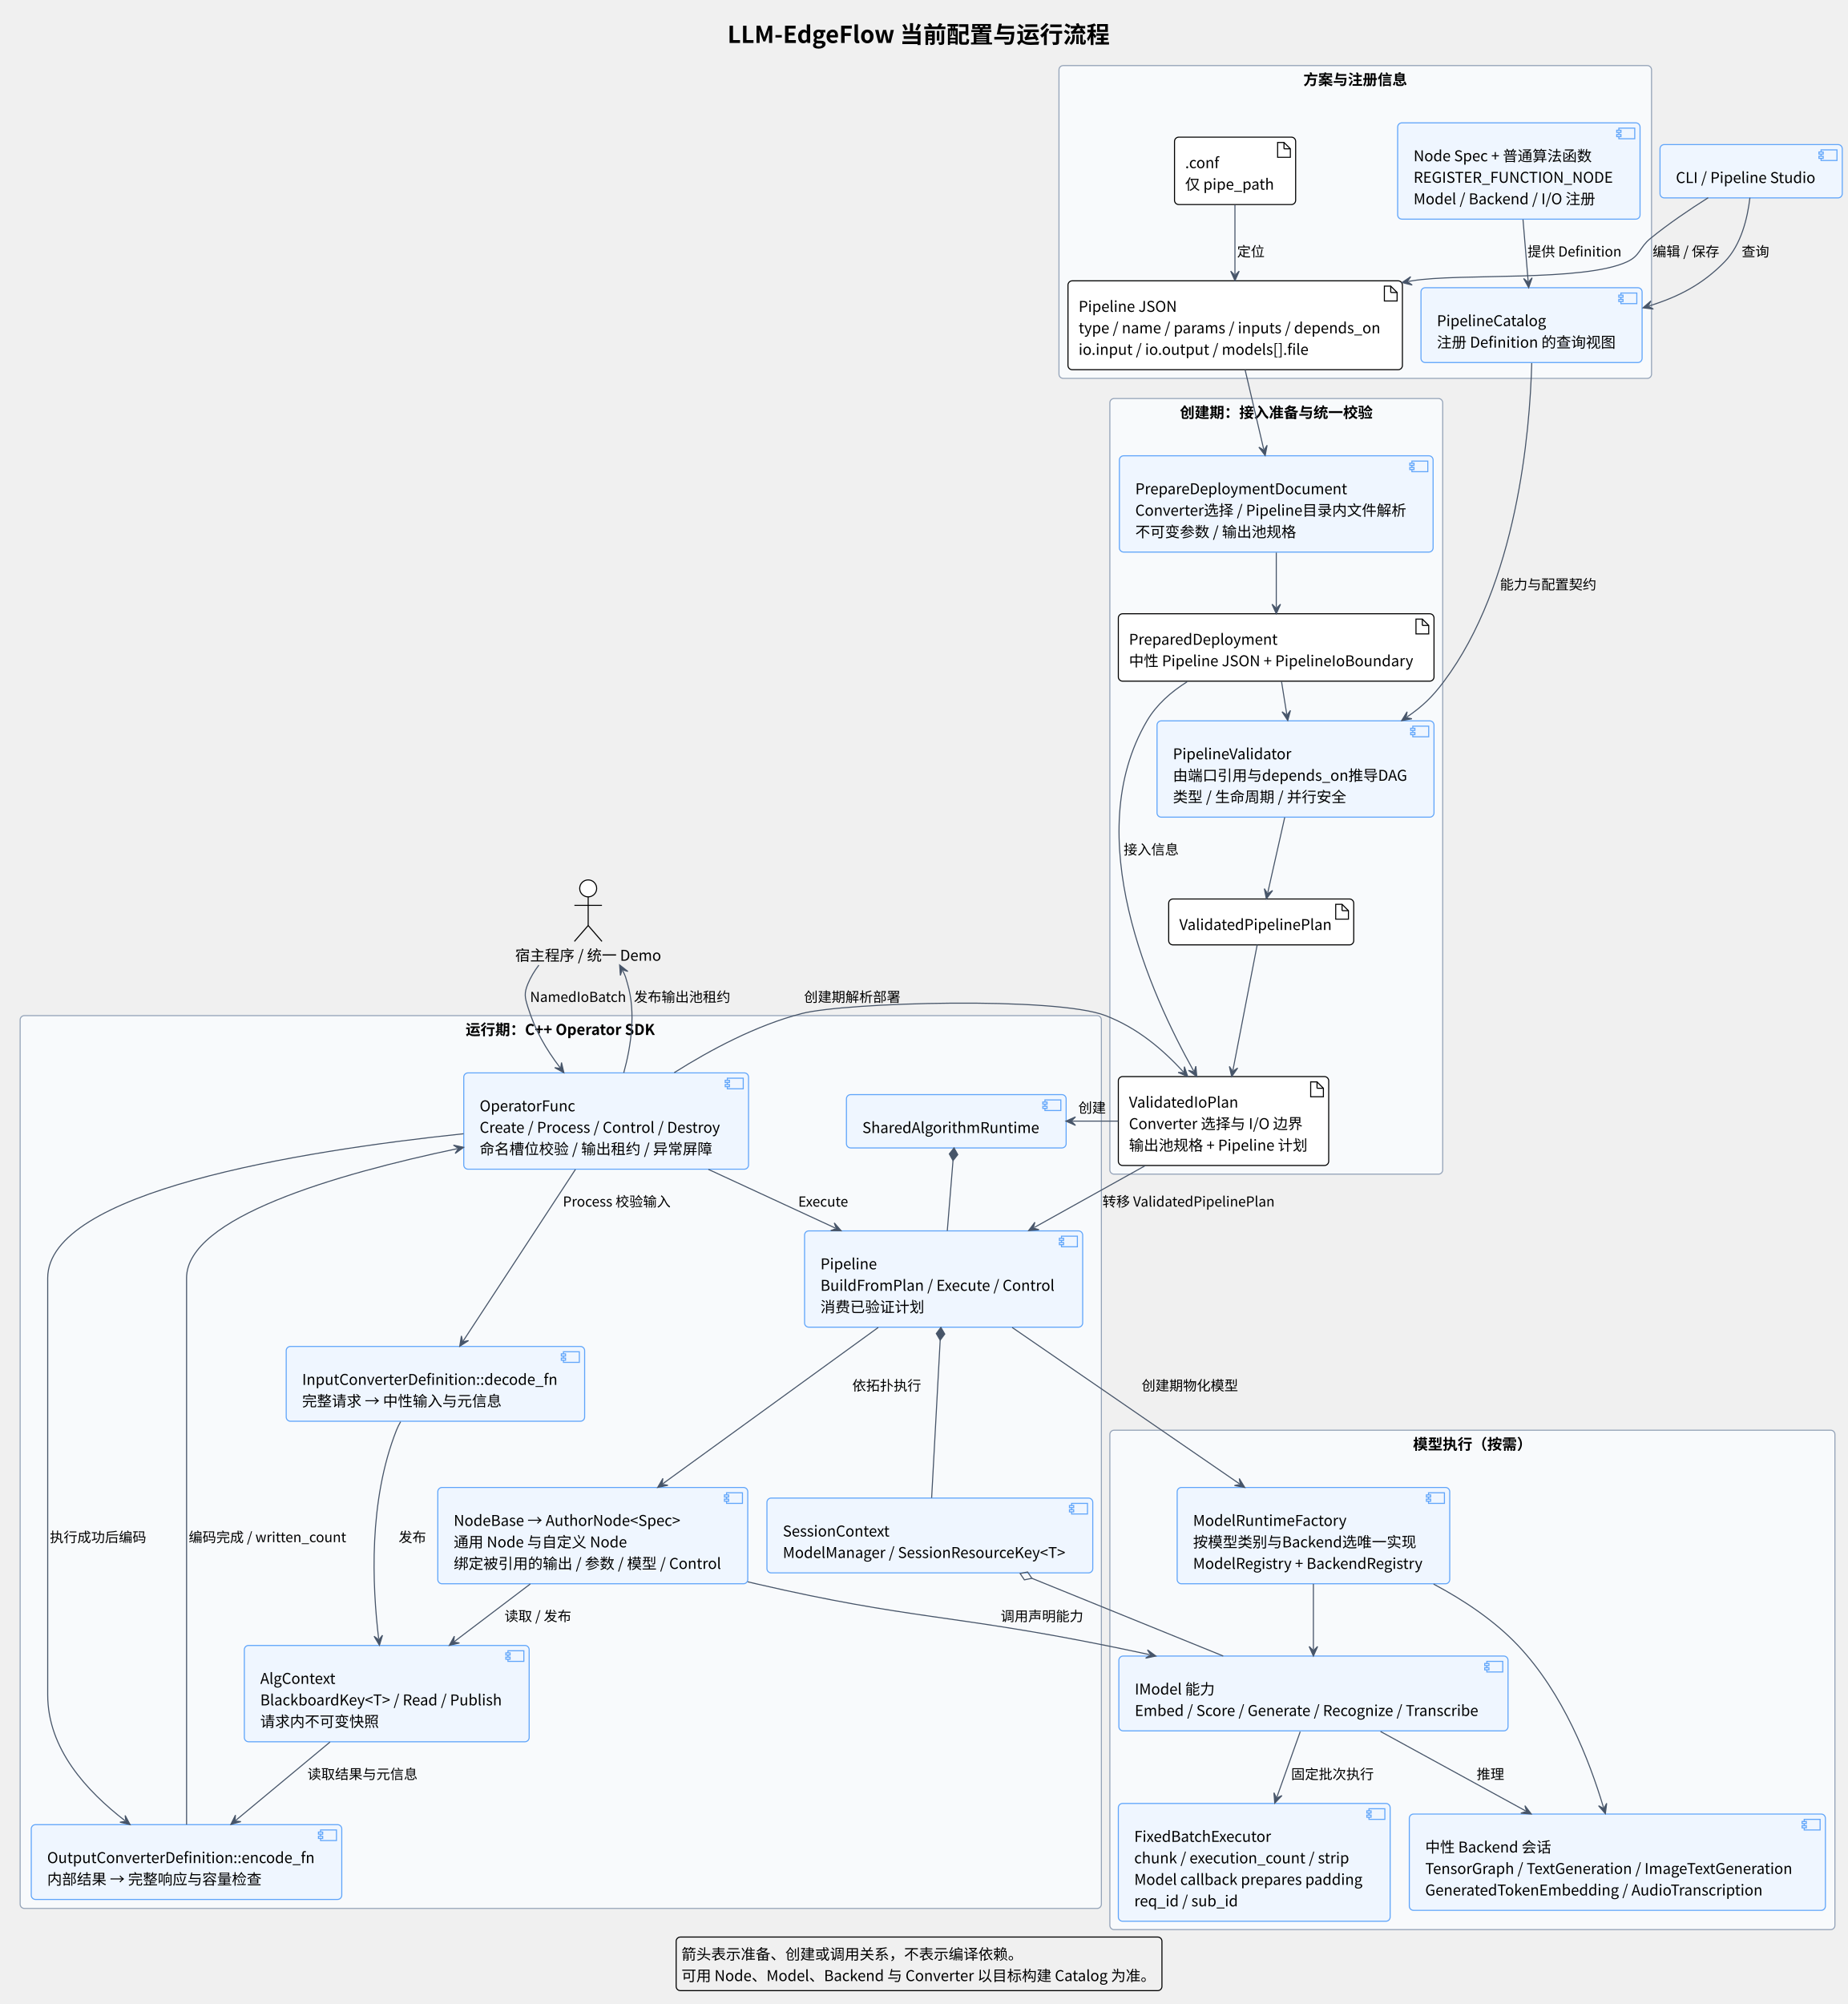
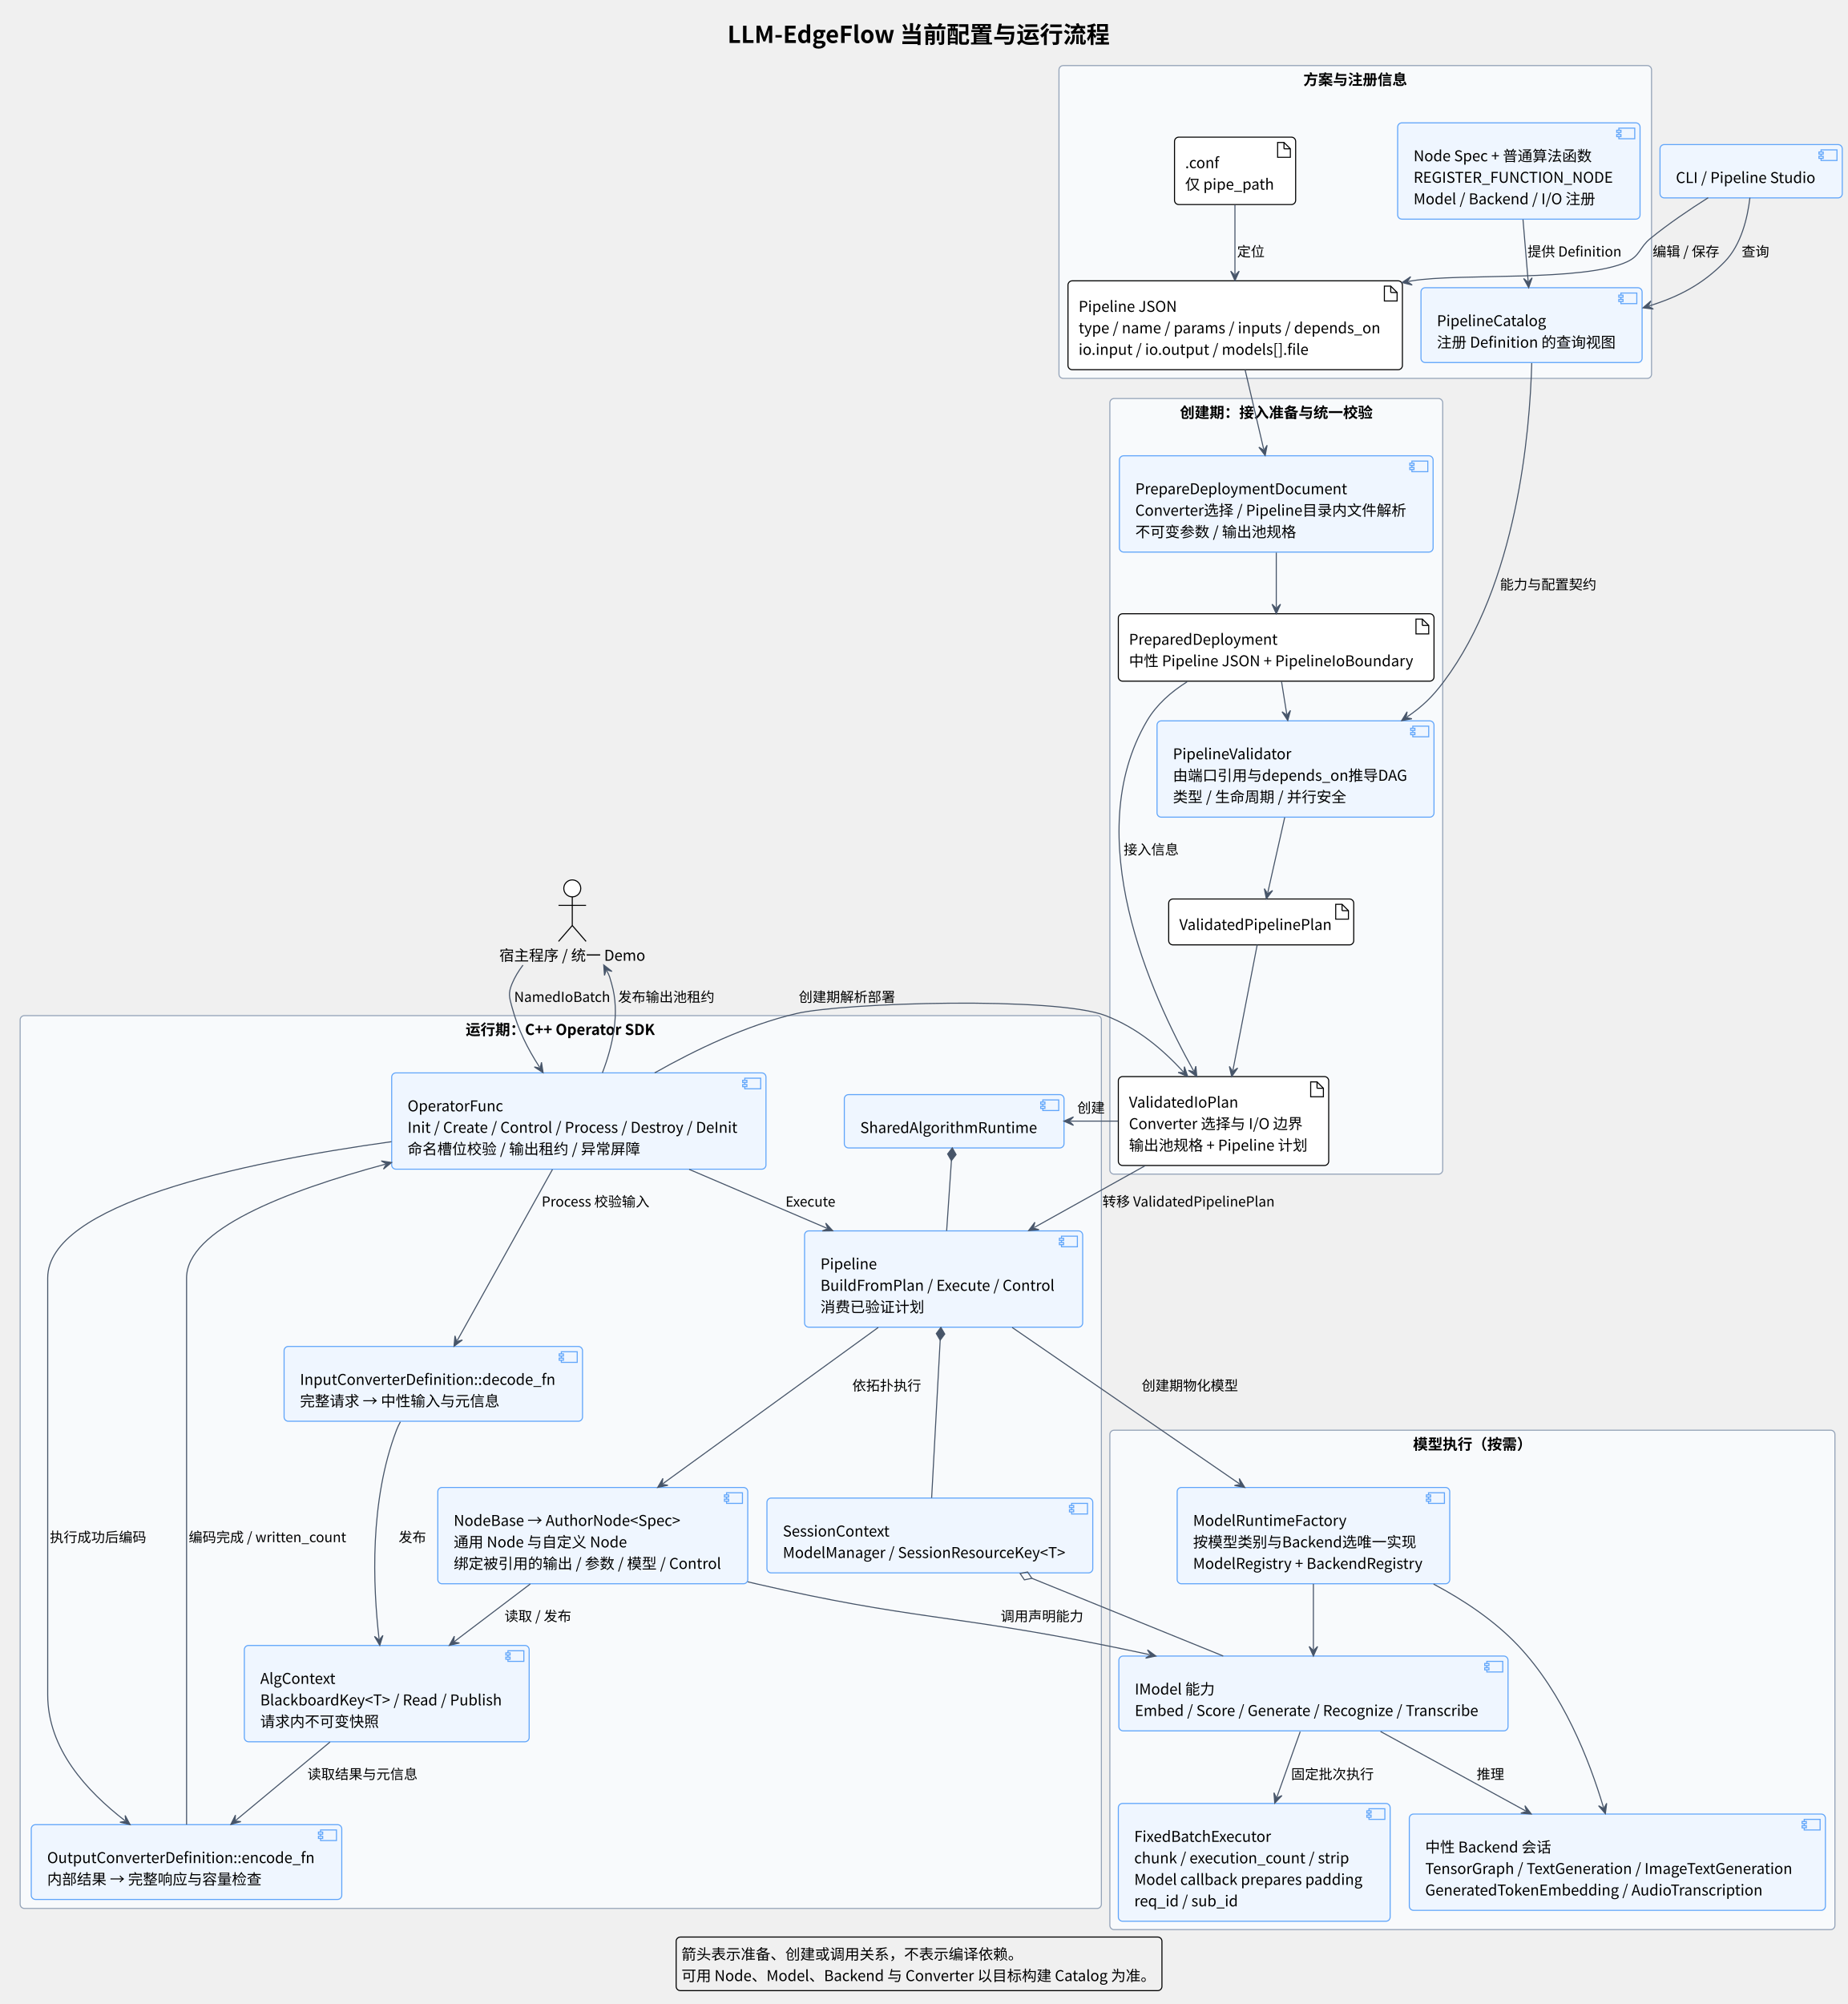
<svg xmlns="http://www.w3.org/2000/svg" contentStyleType="text/css" height="1890px" preserveAspectRatio="none" style="width:1743px;height:1890px;background:#FFFFFF;" version="1.1" viewBox="0 0 1743 1890" width="1743px" zoomAndPan="magnify">
  <defs />
  <g>
    <text fill="#000000" font-family="Noto Sans CJK SC" font-size="22" font-weight="bold" lengthAdjust="spacing" textLength="361.505" x="686.247" y="40.52">LLM-EdgeFlow 当前配置与运行流程</text>
    <g id="cluster_方案与注册信息">
      <rect fill="#F8FAFC" height="295" rx="4" ry="4" style="stroke:#94A3B8;stroke-width:1.0;" width="559" x="999" y="61.856" />
      <text fill="#000000" font-family="Noto Sans CJK SC" font-size="14" font-weight="bold" lengthAdjust="spacing" textLength="98" x="1229.5" y="80.096">方案与注册信息</text>
    </g>
    <g id="cluster_创建期：接入准备与统一校验">
      <rect fill="#F8FAFC" height="731.5" rx="4" ry="4" style="stroke:#94A3B8;stroke-width:1.0;" width="314" x="1047" y="375.856" />
      <text fill="#000000" font-family="Noto Sans CJK SC" font-size="14" font-weight="bold" lengthAdjust="spacing" textLength="181.999" x="1113" y="394.096">创建期：接入准备与统一校验</text>
    </g>
    <g id="cluster_运行期：C++ Operator SDK">
      <rect fill="#F8FAFC" height="842" rx="4" ry="4" style="stroke:#94A3B8;stroke-width:1.0;" width="1020" x="19" y="957.856" />
      <text fill="#000000" font-family="Noto Sans CJK SC" font-size="14" font-weight="bold" lengthAdjust="spacing" textLength="179.465" x="439.267" y="976.096">运行期：C++ Operator SDK</text>
    </g>
    <g id="cluster_模型执行（按需）">
      <rect fill="#F8FAFC" height="471" rx="4" ry="4" style="stroke:#94A3B8;stroke-width:1.0;" width="684" x="1047" y="1348.856" />
      <text fill="#000000" font-family="Noto Sans CJK SC" font-size="14" font-weight="bold" lengthAdjust="spacing" textLength="111.999" x="1333" y="1367.096">模型执行（按需）</text>
    </g>
    <g id="elem_Caller">
-       <ellipse cx="554.866" cy="837.856" fill="#FFFFFF" rx="8" ry="8" style="stroke:#000000;stroke-width:1.0;" />
-       <path d="M554.866,845.856 L554.866,872.856 M541.866,853.856 L567.866,853.856 M554.866,872.856 L541.866,887.856 M554.866,872.856 L567.866,887.856 " fill="none" style="stroke:#000000;stroke-width:1.0;" />
-       <text fill="#000000" font-family="Noto Sans CJK SC" font-size="14" lengthAdjust="spacing" textLength="137.731" x="486" y="906.096">宿主程序 / 统一 Demo</text>
+       <ellipse cx="539.866" cy="837.856" fill="#FFFFFF" rx="8" ry="8" style="stroke:#000000;stroke-width:1.0;" />
+       <path d="M539.866,845.856 L539.866,872.856 M526.866,853.856 L552.866,853.856 M539.866,872.856 L526.866,887.856 M539.866,872.856 L552.866,887.856 " fill="none" style="stroke:#000000;stroke-width:1.0;" />
+       <text fill="#000000" font-family="Noto Sans CJK SC" font-size="14" lengthAdjust="spacing" textLength="137.731" x="471" y="906.096">宿主程序 / 统一 Demo</text>
    </g>
    <g id="elem_Tools">
      <rect fill="#EFF6FF" height="50.272" rx="4" ry="4" style="stroke:#60A5FA;stroke-width:1.0;" width="171.935" x="1566" y="136.356" />
      <rect fill="#EFF6FF" height="10" style="stroke:#60A5FA;stroke-width:1.0;" width="15" x="1717.936" y="141.356" />
      <rect fill="#EFF6FF" height="2" style="stroke:#60A5FA;stroke-width:1.0;" width="4" x="1715.936" y="143.356" />
      <rect fill="#EFF6FF" height="2" style="stroke:#60A5FA;stroke-width:1.0;" width="4" x="1715.936" y="147.356" />
      <text fill="#000000" font-family="Noto Sans CJK SC" font-size="14" lengthAdjust="spacing" textLength="131.935" x="1581" y="172.596">CLI / Pipeline Studio</text>
    </g>
    <g id="elem_Conf">
      <rect fill="#FFFFFF" height="63.544" rx="4" ry="4" style="stroke:#000000;stroke-width:1.0;" width="114.266" x="1108" y="129.356" />
      <polygon fill="#FFFFFF" points="1205.266,134.356,1205.266,148.356,1217.266,148.356,1217.266,140.356,1211.266,134.356,1205.266,134.356" style="stroke:#000000;stroke-width:1.0;" />
      <line style="stroke:#000000;stroke-width:1.0;" x1="1211.266" x2="1211.266" y1="134.356" y2="140.356" />
      <line style="stroke:#000000;stroke-width:1.0;" x1="1217.266" x2="1211.266" y1="140.356" y2="140.356" />
      <text fill="#000000" font-family="Noto Sans CJK SC" font-size="14" lengthAdjust="spacing" textLength="32.606" x="1118" y="158.596">.conf</text>
      <text fill="#000000" font-family="Noto Sans CJK SC" font-size="14" lengthAdjust="spacing" textLength="84.266" x="1118" y="178.868">仅 pipe_path</text>
    </g>
    <g id="elem_Document">
      <rect fill="#FFFFFF" height="83.816" rx="4" ry="4" style="stroke:#000000;stroke-width:1.0;" width="315.473" x="1007.5" y="264.856" />
      <polygon fill="#FFFFFF" points="1305.973,269.856,1305.973,283.856,1317.973,283.856,1317.973,275.856,1311.973,269.856,1305.973,269.856" style="stroke:#000000;stroke-width:1.0;" />
      <line style="stroke:#000000;stroke-width:1.0;" x1="1311.973" x2="1311.973" y1="269.856" y2="275.856" />
      <line style="stroke:#000000;stroke-width:1.0;" x1="1317.973" x2="1311.973" y1="275.856" y2="275.856" />
      <text fill="#000000" font-family="Noto Sans CJK SC" font-size="14" lengthAdjust="spacing" textLength="92.75" x="1017.5" y="294.096">Pipeline JSON</text>
      <text fill="#000000" font-family="Noto Sans CJK SC" font-size="14" lengthAdjust="spacing" textLength="285.473" x="1017.5" y="314.368">type / name / params / inputs / depends_on</text>
      <text fill="#000000" font-family="Noto Sans CJK SC" font-size="14" lengthAdjust="spacing" textLength="217.433" x="1017.5" y="334.64">io.input / io.output / models[].file</text>
    </g>
    <g id="elem_Catalog">
      <rect fill="#EFF6FF" height="70.544" rx="4" ry="4" style="stroke:#60A5FA;stroke-width:1.0;" width="208.601" x="1340.5" y="271.356" />
      <rect fill="#EFF6FF" height="10" style="stroke:#60A5FA;stroke-width:1.0;" width="15" x="1529.101" y="276.356" />
      <rect fill="#EFF6FF" height="2" style="stroke:#60A5FA;stroke-width:1.0;" width="4" x="1527.101" y="278.356" />
      <rect fill="#EFF6FF" height="2" style="stroke:#60A5FA;stroke-width:1.0;" width="4" x="1527.101" y="282.356" />
      <text fill="#000000" font-family="Noto Sans CJK SC" font-size="14" lengthAdjust="spacing" textLength="103.6" x="1355.5" y="307.596">PipelineCatalog</text>
      <text fill="#000000" font-family="Noto Sans CJK SC" font-size="14" lengthAdjust="spacing" textLength="168.601" x="1355.5" y="327.868">注册 Definition 的查询视图</text>
    </g>
    <g id="elem_Definitions">
      <rect fill="#EFF6FF" height="90.816" rx="4" ry="4" style="stroke:#60A5FA;stroke-width:1.0;" width="228.663" x="1318.5" y="115.856" />
      <rect fill="#EFF6FF" height="10" style="stroke:#60A5FA;stroke-width:1.0;" width="15" x="1527.163" y="120.856" />
      <rect fill="#EFF6FF" height="2" style="stroke:#60A5FA;stroke-width:1.0;" width="4" x="1525.163" y="122.856" />
      <rect fill="#EFF6FF" height="2" style="stroke:#60A5FA;stroke-width:1.0;" width="4" x="1525.163" y="126.856" />
      <text fill="#000000" font-family="Noto Sans CJK SC" font-size="14" lengthAdjust="spacing" textLength="168.139" x="1333.5" y="152.096">Node Spec + 普通算法函数</text>
      <text fill="#000000" font-family="Noto Sans CJK SC" font-size="14" lengthAdjust="spacing" textLength="188.663" x="1333.5" y="172.368">REGISTER_FUNCTION_NODE</text>
      <text fill="#000000" font-family="Noto Sans CJK SC" font-size="14" lengthAdjust="spacing" textLength="171.821" x="1333.5" y="192.64">Model / Backend / I/O 注册</text>
    </g>
    <g id="elem_Prepare">
      <rect fill="#EFF6FF" height="90.816" rx="4" ry="4" style="stroke:#60A5FA;stroke-width:1.0;" width="295.933" x="1056" y="429.856" />
      <rect fill="#EFF6FF" height="10" style="stroke:#60A5FA;stroke-width:1.0;" width="15" x="1331.933" y="434.856" />
      <rect fill="#EFF6FF" height="2" style="stroke:#60A5FA;stroke-width:1.0;" width="4" x="1329.933" y="436.856" />
      <rect fill="#EFF6FF" height="2" style="stroke:#60A5FA;stroke-width:1.0;" width="4" x="1329.933" y="440.856" />
      <text fill="#000000" font-family="Noto Sans CJK SC" font-size="14" lengthAdjust="spacing" textLength="200.451" x="1071" y="466.096">PrepareDeploymentDocument</text>
      <text fill="#000000" font-family="Noto Sans CJK SC" font-size="14" lengthAdjust="spacing" textLength="255.933" x="1071" y="486.368">Converter选择 / Pipeline目录内文件解析</text>
      <text fill="#000000" font-family="Noto Sans CJK SC" font-size="14" lengthAdjust="spacing" textLength="151.759" x="1071" y="506.64">不可变参数 / 输出池规格</text>
    </g>
    <g id="elem_Prepared">
      <rect fill="#FFFFFF" height="63.544" rx="4" ry="4" style="stroke:#000000;stroke-width:1.0;" width="297.791" x="1055" y="578.856" />
      <polygon fill="#FFFFFF" points="1335.791,583.856,1335.791,597.856,1347.791,597.856,1347.791,589.856,1341.791,583.856,1335.791,583.856" style="stroke:#000000;stroke-width:1.0;" />
      <line style="stroke:#000000;stroke-width:1.0;" x1="1341.791" x2="1341.791" y1="583.856" y2="589.856" />
      <line style="stroke:#000000;stroke-width:1.0;" x1="1347.791" x2="1341.791" y1="589.856" y2="589.856" />
      <text fill="#000000" font-family="Noto Sans CJK SC" font-size="14" lengthAdjust="spacing" textLength="140.839" x="1065" y="608.096">PreparedDeployment</text>
      <text fill="#000000" font-family="Noto Sans CJK SC" font-size="14" lengthAdjust="spacing" textLength="267.791" x="1065" y="628.368">中性 Pipeline JSON + PipelineIoBoundary</text>
    </g>
    <g id="elem_Validator">
      <rect fill="#EFF6FF" height="90.816" rx="4" ry="4" style="stroke:#60A5FA;stroke-width:1.0;" width="261.283" x="1091.5" y="679.856" />
      <rect fill="#EFF6FF" height="10" style="stroke:#60A5FA;stroke-width:1.0;" width="15" x="1332.783" y="684.856" />
      <rect fill="#EFF6FF" height="2" style="stroke:#60A5FA;stroke-width:1.0;" width="4" x="1330.783" y="686.856" />
      <rect fill="#EFF6FF" height="2" style="stroke:#60A5FA;stroke-width:1.0;" width="4" x="1330.783" y="690.856" />
      <text fill="#000000" font-family="Noto Sans CJK SC" font-size="14" lengthAdjust="spacing" textLength="112.784" x="1106.5" y="716.096">PipelineValidator</text>
      <text fill="#000000" font-family="Noto Sans CJK SC" font-size="14" lengthAdjust="spacing" textLength="221.283" x="1106.5" y="736.368">由端口引用与depends_on推导DAG</text>
      <text fill="#000000" font-family="Noto Sans CJK SC" font-size="14" lengthAdjust="spacing" textLength="163.519" x="1106.5" y="756.64">类型 / 生命周期 / 并行安全</text>
    </g>
    <g id="elem_PipelinePlan">
      <rect fill="#FFFFFF" height="43.272" rx="4" ry="4" style="stroke:#000000;stroke-width:1.0;" width="174.563" x="1102.5" y="847.856" />
      <polygon fill="#FFFFFF" points="1260.063,852.856,1260.063,866.856,1272.063,866.856,1272.063,858.856,1266.063,852.856,1260.063,852.856" style="stroke:#000000;stroke-width:1.0;" />
      <line style="stroke:#000000;stroke-width:1.0;" x1="1266.063" x2="1266.063" y1="852.856" y2="858.856" />
      <line style="stroke:#000000;stroke-width:1.0;" x1="1272.063" x2="1266.063" y1="858.856" y2="858.856" />
      <text fill="#000000" font-family="Noto Sans CJK SC" font-size="14" lengthAdjust="spacing" textLength="144.563" x="1112.5" y="877.096">ValidatedPipelinePlan</text>
    </g>
    <g id="elem_IoPlan">
      <rect fill="#FFFFFF" height="83.816" rx="4" ry="4" style="stroke:#000000;stroke-width:1.0;" width="198.447" x="1055" y="1015.356" />
      <polygon fill="#FFFFFF" points="1236.447,1020.356,1236.447,1034.356,1248.447,1034.356,1248.447,1026.356,1242.447,1020.356,1236.447,1020.356" style="stroke:#000000;stroke-width:1.0;" />
      <line style="stroke:#000000;stroke-width:1.0;" x1="1242.447" x2="1242.447" y1="1020.356" y2="1026.356" />
      <line style="stroke:#000000;stroke-width:1.0;" x1="1248.447" x2="1242.447" y1="1026.356" y2="1026.356" />
      <text fill="#000000" font-family="Noto Sans CJK SC" font-size="14" lengthAdjust="spacing" textLength="103.88" x="1065" y="1044.596">ValidatedIoPlan</text>
      <text fill="#000000" font-family="Noto Sans CJK SC" font-size="14" lengthAdjust="spacing" textLength="164.289" x="1065" y="1064.868">Converter 选择与 I/O 边界</text>
      <text fill="#000000" font-family="Noto Sans CJK SC" font-size="14" lengthAdjust="spacing" textLength="168.447" x="1065" y="1085.14">输出池规格 + Pipeline 计划</text>
    </g>
    <g id="elem_Operator">
-       <rect fill="#EFF6FF" height="90.816" rx="4" ry="4" style="stroke:#60A5FA;stroke-width:1.0;" width="268.647" x="437.5" y="1011.856" />
-       <rect fill="#EFF6FF" height="10" style="stroke:#60A5FA;stroke-width:1.0;" width="15" x="686.147" y="1016.856" />
-       <rect fill="#EFF6FF" height="2" style="stroke:#60A5FA;stroke-width:1.0;" width="4" x="684.147" y="1018.856" />
-       <rect fill="#EFF6FF" height="2" style="stroke:#60A5FA;stroke-width:1.0;" width="4" x="684.147" y="1022.856" />
-       <text fill="#000000" font-family="Noto Sans CJK SC" font-size="14" lengthAdjust="spacing" textLength="91.238" x="452.5" y="1048.096">OperatorFunc</text>
-       <text fill="#000000" font-family="Noto Sans CJK SC" font-size="14" lengthAdjust="spacing" textLength="228.647" x="452.5" y="1068.368">Create / Process / Control / Destroy</text>
-       <text fill="#000000" font-family="Noto Sans CJK SC" font-size="14" lengthAdjust="spacing" textLength="219.519" x="452.5" y="1088.64">命名槽位校验 / 输出租约 / 异常屏障</text>
+       <rect fill="#EFF6FF" height="90.816" rx="4" ry="4" style="stroke:#60A5FA;stroke-width:1.0;" width="353.095" x="369.5" y="1011.856" />
+       <rect fill="#EFF6FF" height="10" style="stroke:#60A5FA;stroke-width:1.0;" width="15" x="702.595" y="1016.856" />
+       <rect fill="#EFF6FF" height="2" style="stroke:#60A5FA;stroke-width:1.0;" width="4" x="700.595" y="1018.856" />
+       <rect fill="#EFF6FF" height="2" style="stroke:#60A5FA;stroke-width:1.0;" width="4" x="700.595" y="1022.856" />
+       <text fill="#000000" font-family="Noto Sans CJK SC" font-size="14" lengthAdjust="spacing" textLength="91.238" x="384.5" y="1048.096">OperatorFunc</text>
+       <text fill="#000000" font-family="Noto Sans CJK SC" font-size="14" lengthAdjust="spacing" textLength="313.095" x="384.5" y="1068.368">Init / Create / Control / Process / Destroy / DeInit</text>
+       <text fill="#000000" font-family="Noto Sans CJK SC" font-size="14" lengthAdjust="spacing" textLength="219.519" x="384.5" y="1088.64">命名槽位校验 / 输出租约 / 异常屏障</text>
    </g>
    <g id="elem_Runtime">
-       <rect fill="#EFF6FF" height="50.272" rx="4" ry="4" style="stroke:#60A5FA;stroke-width:1.0;" width="207.257" x="798.5" y="1032.356" />
-       <rect fill="#EFF6FF" height="10" style="stroke:#60A5FA;stroke-width:1.0;" width="15" x="985.757" y="1037.356" />
-       <rect fill="#EFF6FF" height="2" style="stroke:#60A5FA;stroke-width:1.0;" width="4" x="983.757" y="1039.356" />
-       <rect fill="#EFF6FF" height="2" style="stroke:#60A5FA;stroke-width:1.0;" width="4" x="983.757" y="1043.356" />
-       <text fill="#000000" font-family="Noto Sans CJK SC" font-size="14" lengthAdjust="spacing" textLength="167.257" x="813.5" y="1068.596">SharedAlgorithmRuntime</text>
+       <rect fill="#EFF6FF" height="50.272" rx="4" ry="4" style="stroke:#60A5FA;stroke-width:1.0;" width="207.257" x="796.5" y="1032.356" />
+       <rect fill="#EFF6FF" height="10" style="stroke:#60A5FA;stroke-width:1.0;" width="15" x="983.757" y="1037.356" />
+       <rect fill="#EFF6FF" height="2" style="stroke:#60A5FA;stroke-width:1.0;" width="4" x="981.757" y="1039.356" />
+       <rect fill="#EFF6FF" height="2" style="stroke:#60A5FA;stroke-width:1.0;" width="4" x="981.757" y="1043.356" />
+       <text fill="#000000" font-family="Noto Sans CJK SC" font-size="14" lengthAdjust="spacing" textLength="167.257" x="811.5" y="1068.596">SharedAlgorithmRuntime</text>
    </g>
    <g id="elem_Decode">
-       <rect fill="#EFF6FF" height="70.544" rx="4" ry="4" style="stroke:#60A5FA;stroke-width:1.0;" width="281.527" x="270" y="1269.856" />
-       <rect fill="#EFF6FF" height="10" style="stroke:#60A5FA;stroke-width:1.0;" width="15" x="531.527" y="1274.856" />
-       <rect fill="#EFF6FF" height="2" style="stroke:#60A5FA;stroke-width:1.0;" width="4" x="529.527" y="1276.856" />
-       <rect fill="#EFF6FF" height="2" style="stroke:#60A5FA;stroke-width:1.0;" width="4" x="529.527" y="1280.856" />
-       <text fill="#000000" font-family="Noto Sans CJK SC" font-size="14" lengthAdjust="spacing" textLength="241.527" x="285" y="1306.096">InputConverterDefinition::decode_fn</text>
-       <text fill="#000000" font-family="Noto Sans CJK SC" font-size="14" lengthAdjust="spacing" textLength="188.271" x="285" y="1326.368">完整请求 → 中性输入与元信息</text>
+       <rect fill="#EFF6FF" height="70.544" rx="4" ry="4" style="stroke:#60A5FA;stroke-width:1.0;" width="281.527" x="268" y="1269.856" />
+       <rect fill="#EFF6FF" height="10" style="stroke:#60A5FA;stroke-width:1.0;" width="15" x="529.527" y="1274.856" />
+       <rect fill="#EFF6FF" height="2" style="stroke:#60A5FA;stroke-width:1.0;" width="4" x="527.527" y="1276.856" />
+       <rect fill="#EFF6FF" height="2" style="stroke:#60A5FA;stroke-width:1.0;" width="4" x="527.527" y="1280.856" />
+       <text fill="#000000" font-family="Noto Sans CJK SC" font-size="14" lengthAdjust="spacing" textLength="241.527" x="283" y="1306.096">InputConverterDefinition::decode_fn</text>
+       <text fill="#000000" font-family="Noto Sans CJK SC" font-size="14" lengthAdjust="spacing" textLength="188.271" x="283" y="1326.368">完整请求 → 中性输入与元信息</text>
    </g>
    <g id="elem_Encode">
      <rect fill="#EFF6FF" height="70.544" rx="4" ry="4" style="stroke:#60A5FA;stroke-width:1.0;" width="292.909" x="29.5" y="1720.856" />
      <rect fill="#EFF6FF" height="10" style="stroke:#60A5FA;stroke-width:1.0;" width="15" x="302.409" y="1725.856" />
      <rect fill="#EFF6FF" height="2" style="stroke:#60A5FA;stroke-width:1.0;" width="4" x="300.409" y="1727.856" />
      <rect fill="#EFF6FF" height="2" style="stroke:#60A5FA;stroke-width:1.0;" width="4" x="300.409" y="1731.856" />
      <text fill="#000000" font-family="Noto Sans CJK SC" font-size="14" lengthAdjust="spacing" textLength="252.909" x="44.5" y="1757.096">OutputConverterDefinition::encode_fn</text>
      <text fill="#000000" font-family="Noto Sans CJK SC" font-size="14" lengthAdjust="spacing" textLength="202.271" x="44.5" y="1777.368">内部结果 → 完整响应与容量检查</text>
    </g>
    <g id="elem_Pipeline">
      <rect fill="#EFF6FF" height="90.816" rx="4" ry="4" style="stroke:#60A5FA;stroke-width:1.0;" width="262.361" x="759" y="1160.856" />
      <rect fill="#EFF6FF" height="10" style="stroke:#60A5FA;stroke-width:1.0;" width="15" x="1001.361" y="1165.856" />
      <rect fill="#EFF6FF" height="2" style="stroke:#60A5FA;stroke-width:1.0;" width="4" x="999.361" y="1167.856" />
      <rect fill="#EFF6FF" height="2" style="stroke:#60A5FA;stroke-width:1.0;" width="4" x="999.361" y="1171.856" />
      <text fill="#000000" font-family="Noto Sans CJK SC" font-size="14" lengthAdjust="spacing" textLength="53.27" x="774" y="1197.096">Pipeline</text>
      <text fill="#000000" font-family="Noto Sans CJK SC" font-size="14" lengthAdjust="spacing" textLength="222.361" x="774" y="1217.368">BuildFromPlan / Execute / Control</text>
      <text fill="#000000" font-family="Noto Sans CJK SC" font-size="14" lengthAdjust="spacing" textLength="98" x="774" y="1237.64">消费已验证计划</text>
    </g>
    <g id="elem_Context">
      <rect fill="#EFF6FF" height="90.816" rx="4" ry="4" style="stroke:#60A5FA;stroke-width:1.0;" width="268.689" x="230.5" y="1551.856" />
      <rect fill="#EFF6FF" height="10" style="stroke:#60A5FA;stroke-width:1.0;" width="15" x="479.189" y="1556.856" />
      <rect fill="#EFF6FF" height="2" style="stroke:#60A5FA;stroke-width:1.0;" width="4" x="477.189" y="1558.856" />
      <rect fill="#EFF6FF" height="2" style="stroke:#60A5FA;stroke-width:1.0;" width="4" x="477.189" y="1562.856" />
      <text fill="#000000" font-family="Noto Sans CJK SC" font-size="14" lengthAdjust="spacing" textLength="71.624" x="245.5" y="1588.096">AlgContext</text>
      <text fill="#000000" font-family="Noto Sans CJK SC" font-size="14" lengthAdjust="spacing" textLength="228.689" x="245.5" y="1608.368">BlackboardKey&lt;T&gt; / Read / Publish</text>
      <text fill="#000000" font-family="Noto Sans CJK SC" font-size="14" lengthAdjust="spacing" textLength="111.999" x="245.5" y="1628.64">请求内不可变快照</text>
    </g>
    <g id="elem_Session">
      <rect fill="#EFF6FF" height="70.544" rx="4" ry="4" style="stroke:#60A5FA;stroke-width:1.0;" width="307.385" x="723.5" y="1412.856" />
      <rect fill="#EFF6FF" height="10" style="stroke:#60A5FA;stroke-width:1.0;" width="15" x="1010.885" y="1417.856" />
      <rect fill="#EFF6FF" height="2" style="stroke:#60A5FA;stroke-width:1.0;" width="4" x="1008.885" y="1419.856" />
      <rect fill="#EFF6FF" height="2" style="stroke:#60A5FA;stroke-width:1.0;" width="4" x="1008.885" y="1423.856" />
      <text fill="#000000" font-family="Noto Sans CJK SC" font-size="14" lengthAdjust="spacing" textLength="101.318" x="738.5" y="1449.096">SessionContext</text>
      <text fill="#000000" font-family="Noto Sans CJK SC" font-size="14" lengthAdjust="spacing" textLength="267.385" x="738.5" y="1469.368">ModelManager / SessionResourceKey&lt;T&gt;</text>
    </g>
    <g id="elem_Nodes">
      <rect fill="#EFF6FF" height="90.816" rx="4" ry="4" style="stroke:#60A5FA;stroke-width:1.0;" width="292.405" x="413" y="1402.856" />
      <rect fill="#EFF6FF" height="10" style="stroke:#60A5FA;stroke-width:1.0;" width="15" x="685.405" y="1407.856" />
      <rect fill="#EFF6FF" height="2" style="stroke:#60A5FA;stroke-width:1.0;" width="4" x="683.405" y="1409.856" />
      <rect fill="#EFF6FF" height="2" style="stroke:#60A5FA;stroke-width:1.0;" width="4" x="683.405" y="1413.856" />
      <text fill="#000000" font-family="Noto Sans CJK SC" font-size="14" lengthAdjust="spacing" textLength="213.905" x="428" y="1439.096">NodeBase → AuthorNode&lt;Spec&gt;</text>
      <text fill="#000000" font-family="Noto Sans CJK SC" font-size="14" lengthAdjust="spacing" textLength="163.491" x="428" y="1459.368">通用 Node 与自定义 Node</text>
      <text fill="#000000" font-family="Noto Sans CJK SC" font-size="14" lengthAdjust="spacing" textLength="252.405" x="428" y="1479.64">绑定被引用的输出 / 参数 / 模型 / Control</text>
    </g>
    <g id="elem_Factory">
      <rect fill="#EFF6FF" height="90.816" rx="4" ry="4" style="stroke:#60A5FA;stroke-width:1.0;" width="257.125" x="1110.5" y="1402.856" />
      <rect fill="#EFF6FF" height="10" style="stroke:#60A5FA;stroke-width:1.0;" width="15" x="1347.625" y="1407.856" />
      <rect fill="#EFF6FF" height="2" style="stroke:#60A5FA;stroke-width:1.0;" width="4" x="1345.625" y="1409.856" />
      <rect fill="#EFF6FF" height="2" style="stroke:#60A5FA;stroke-width:1.0;" width="4" x="1345.625" y="1413.856" />
      <text fill="#000000" font-family="Noto Sans CJK SC" font-size="14" lengthAdjust="spacing" textLength="145.277" x="1125.5" y="1439.096">ModelRuntimeFactory</text>
      <text fill="#000000" font-family="Noto Sans CJK SC" font-size="14" lengthAdjust="spacing" textLength="210.923" x="1125.5" y="1459.368">按模型类别与Backend选唯一实现</text>
      <text fill="#000000" font-family="Noto Sans CJK SC" font-size="14" lengthAdjust="spacing" textLength="217.125" x="1125.5" y="1479.64">ModelRegistry + BackendRegistry</text>
    </g>
    <g id="elem_Model">
      <rect fill="#EFF6FF" height="70.544" rx="4" ry="4" style="stroke:#60A5FA;stroke-width:1.0;" width="367.123" x="1055.5" y="1561.856" />
      <rect fill="#EFF6FF" height="10" style="stroke:#60A5FA;stroke-width:1.0;" width="15" x="1402.623" y="1566.856" />
      <rect fill="#EFF6FF" height="2" style="stroke:#60A5FA;stroke-width:1.0;" width="4" x="1400.623" y="1568.856" />
      <rect fill="#EFF6FF" height="2" style="stroke:#60A5FA;stroke-width:1.0;" width="4" x="1400.623" y="1572.856" />
      <text fill="#000000" font-family="Noto Sans CJK SC" font-size="14" lengthAdjust="spacing" textLength="75.502" x="1070.5" y="1598.096">IModel 能力</text>
      <text fill="#000000" font-family="Noto Sans CJK SC" font-size="14" lengthAdjust="spacing" textLength="327.123" x="1070.5" y="1618.368">Embed / Score / Generate / Recognize / Transcribe</text>
    </g>
    <g id="elem_Backend">
      <rect fill="#EFF6FF" height="90.816" rx="4" ry="4" style="stroke:#60A5FA;stroke-width:1.0;" width="392.519" x="1329.5" y="1710.856" />
      <rect fill="#EFF6FF" height="10" style="stroke:#60A5FA;stroke-width:1.0;" width="15" x="1702.019" y="1715.856" />
      <rect fill="#EFF6FF" height="2" style="stroke:#60A5FA;stroke-width:1.0;" width="4" x="1700.019" y="1717.856" />
      <rect fill="#EFF6FF" height="2" style="stroke:#60A5FA;stroke-width:1.0;" width="4" x="1700.019" y="1721.856" />
      <text fill="#000000" font-family="Noto Sans CJK SC" font-size="14" lengthAdjust="spacing" textLength="119.195" x="1344.5" y="1747.096">中性 Backend 会话</text>
      <text fill="#000000" font-family="Noto Sans CJK SC" font-size="14" lengthAdjust="spacing" textLength="352.519" x="1344.5" y="1767.368">TensorGraph / TextGeneration / ImageTextGeneration</text>
      <text fill="#000000" font-family="Noto Sans CJK SC" font-size="14" lengthAdjust="spacing" textLength="322.713" x="1344.5" y="1787.64">GeneratedTokenEmbedding / AudioTranscription</text>
    </g>
    <g id="elem_Batch">
      <rect fill="#EFF6FF" height="111.088" rx="4" ry="4" style="stroke:#60A5FA;stroke-width:1.0;" width="256.425" x="1055" y="1700.856" />
      <rect fill="#EFF6FF" height="10" style="stroke:#60A5FA;stroke-width:1.0;" width="15" x="1291.425" y="1705.856" />
      <rect fill="#EFF6FF" height="2" style="stroke:#60A5FA;stroke-width:1.0;" width="4" x="1289.425" y="1707.856" />
      <rect fill="#EFF6FF" height="2" style="stroke:#60A5FA;stroke-width:1.0;" width="4" x="1289.425" y="1711.856" />
      <text fill="#000000" font-family="Noto Sans CJK SC" font-size="14" lengthAdjust="spacing" textLength="130.787" x="1070" y="1737.096">FixedBatchExecutor</text>
      <text fill="#000000" font-family="Noto Sans CJK SC" font-size="14" lengthAdjust="spacing" textLength="203.755" x="1070" y="1757.368">chunk / execution_count / strip</text>
      <text fill="#000000" font-family="Noto Sans CJK SC" font-size="14" lengthAdjust="spacing" textLength="216.425" x="1070" y="1777.64">Model callback prepares padding</text>
      <text fill="#000000" font-family="Noto Sans CJK SC" font-size="14" lengthAdjust="spacing" textLength="98.042" x="1070" y="1797.912">req_id / sub_id</text>
    </g>
    <polygon fill="#475569" points="1549.963,290.32,1559.744,291.478,1554.739,288.841,1557.377,283.836,1549.963,290.32" style="stroke:#475569;stroke-width:1.0;" />
    <path d="M1650.799,186.508 C1648.609,205.279 1642.696,230.75 1627,246.856 C1606.368,268.028 1583.816,279.835 1555.694,288.545 " fill="none" style="stroke:#475569;stroke-width:1.0;" />
    <text fill="#000000" font-family="Noto Sans CJK SC" font-size="13" lengthAdjust="spacing" textLength="26" x="1643" y="241.936">查询</text>
    <polygon fill="#475569" points="1442.11,271.296,1445.346,261.994,1441.693,266.313,1437.374,262.661,1442.11,271.296" style="stroke:#475569;stroke-width:1.0;" />
    <path d="M1436.731,206.974 C1438.465,227.707 1439.995,246.006 1441.61,265.317 " fill="none" style="stroke:#475569;stroke-width:1.0;" />
    <text fill="#000000" font-family="Noto Sans CJK SC" font-size="13" lengthAdjust="spacing" textLength="88.647" x="1441" y="241.936">提供 Definition</text>
    <polygon fill="#475569" points="1322.649,266.474,1332.214,268.819,1327.57,265.59,1330.799,260.945,1322.649,266.474" style="stroke:#475569;stroke-width:1.0;" />
    <path d="M1611.444,186.473 C1594.106,197.426 1573.989,211.015 1557,224.856 C1546.28,233.59 1547.529,241.005 1535,246.856 C1493.966,266.02 1376.676,257.436 1332,264.856 C1328.908,265.37 1331.694,264.849 1328.554,265.413 " fill="none" style="stroke:#475569;stroke-width:1.0;" />
    <text fill="#000000" font-family="Noto Sans CJK SC" font-size="13" lengthAdjust="spacing" textLength="62.92" x="1559" y="241.936">编辑 / 保存</text>
    <polygon fill="#475569" points="1165,264.697,1169,255.697,1165,259.697,1161,255.697,1165,264.697" style="stroke:#475569;stroke-width:1.0;" />
    <path d="M1165,193.494 C1165,214.348 1165,236.029 1165,258.697 " fill="none" style="stroke:#475569;stroke-width:1.0;" />
    <text fill="#000000" font-family="Noto Sans CJK SC" font-size="13" lengthAdjust="spacing" textLength="26" x="1167" y="241.936">定位</text>
    <polygon fill="#475569" points="1193.513,429.583,1195.355,419.908,1192.372,424.715,1187.565,421.733,1193.513,429.583" style="stroke:#475569;stroke-width:1.0;" />
    <path d="M1174.64,349.013 C1180.37,373.474 1186.272,398.671 1192.144,423.741 " fill="none" style="stroke:#475569;stroke-width:1.0;" />
    <polygon fill="#475569" points="1204,578.837,1208,569.837,1204,573.837,1200,569.837,1204,578.837" style="stroke:#475569;stroke-width:1.0;" />
    <path d="M1204,521.181 C1204,540.118 1204,555.704 1204,572.837 " fill="none" style="stroke:#475569;stroke-width:1.0;" />
    <polygon fill="#475569" points="1214.826,679.521,1217.354,670.002,1214.036,674.583,1209.455,671.266,1214.826,679.521" style="stroke:#475569;stroke-width:1.0;" />
    <path d="M1208.966,642.895 C1210.777,654.212 1211.914,661.32 1213.878,673.596 " fill="none" style="stroke:#475569;stroke-width:1.0;" />
    <polygon fill="#475569" points="1322.262,679.652,1331.947,677.863,1326.386,676.825,1327.424,671.264,1322.262,679.652" style="stroke:#475569;stroke-width:1.0;" />
    <path d="M1444.983,342.43 C1443.252,407.65 1431.181,550.564 1362,642.856 C1351.289,657.146 1342.226,665.969 1327.211,676.26 " fill="none" style="stroke:#475569;stroke-width:1.0;" />
    <text fill="#000000" font-family="Noto Sans CJK SC" font-size="13" lengthAdjust="spacing" textLength="91" x="1415" y="555.936">能力与配置契约</text>
    <polygon fill="#475569" points="1194.645,847.744,1200.526,839.843,1195.744,842.866,1192.722,838.085,1194.645,847.744" style="stroke:#475569;stroke-width:1.0;" />
    <path d="M1211.963,770.896 C1206.171,796.598 1200.481,821.846 1195.964,841.89 " fill="none" style="stroke:#475569;stroke-width:1.0;" />
    <polygon fill="#475569" points="1129.018,1015.35,1128.106,1005.544,1126.573,1010.989,1121.128,1009.455,1129.018,1015.35" style="stroke:#475569;stroke-width:1.0;" />
    <path d="M1119.849,643.024 C1104.739,652.506 1090.966,664.594 1082,679.856 C1018.121,788.591 1085.332,937.416 1126.084,1010.116 " fill="none" style="stroke:#475569;stroke-width:1.0;" />
    <text fill="#000000" font-family="Noto Sans CJK SC" font-size="13" lengthAdjust="spacing" textLength="52" x="1060" y="805.936">接入信息</text>
    <polygon fill="#475569" points="1161.938,1015.343,1167.575,1007.267,1162.888,1010.434,1159.721,1005.747,1161.938,1015.343" style="stroke:#475569;stroke-width:1.0;" />
    <path d="M1186.01,890.972 C1180.225,920.861 1170.528,970.963 1163.078,1009.453 " fill="none" style="stroke:#475569;stroke-width:1.0;" />
-     <polygon fill="#475569" points="531.924,1011.677,529.694,1002.084,528.911,1007.687,523.309,1006.904,531.924,1011.677" style="stroke:#475569;stroke-width:1.0;" />
-     <path d="M508.347,910.193 C504.178,915.696 500.568,921.617 498,927.856 C494.278,936.898 495.077,940.526 498,949.856 C504.967,972.093 514.782,988.969 528.309,1006.889 " fill="none" style="stroke:#475569;stroke-width:1.0;" />
-     <text fill="#000000" font-family="Noto Sans CJK SC" font-size="13" lengthAdjust="spacing" textLength="90.987" x="500" y="944.936">NamedIoBatch</text>
-     <polygon fill="#475569" points="1120.475,1015.32,1117.302,1005.996,1117.081,1011.649,1111.428,1011.428,1120.475,1015.32" style="stroke:#475569;stroke-width:1.0;" />
-     <path d="M636.066,1011.63 C670.095,990.141 713.656,966.863 756.5,955.856 C797.524,945.317 996.321,939.717 1043,957.856 C1073.274,969.62 1096.468,989.357 1116.402,1010.915 " fill="none" style="stroke:#475569;stroke-width:1.0;" />
-     <text fill="#000000" font-family="Noto Sans CJK SC" font-size="13" lengthAdjust="spacing" textLength="91" x="758.5" y="944.936">创建期解析部署</text>
-     <polygon fill="#475569" points="1005.589,1057.356,1014.589,1061.356,1010.589,1057.356,1014.589,1053.356,1005.589,1057.356" style="stroke:#475569;stroke-width:1.0;" />
-     <path d="M1054.872,1057.356 C1038.686,1057.356 1027.879,1057.356 1011.589,1057.356 " fill="none" style="stroke:#475569;stroke-width:1.0;" />
-     <text fill="#000000" font-family="Noto Sans CJK SC" font-size="13" lengthAdjust="spacing" textLength="26" x="1017.25" y="1049.436">创建</text>
-     <polygon fill="#475569" points="900.018,1082.63,895.543,1088.285,899.042,1094.59,903.517,1088.936,900.018,1082.63" style="stroke:#475569;stroke-width:1.0;" />
-     <path d="M899.042,1094.59 C897.311,1115.793 895.731,1135.149 893.634,1160.84 " fill="none" style="stroke:#475569;stroke-width:1.0;" />
+     <polygon fill="#475569" points="512.315,1011.617,510.81,1001.883,509.61,1007.412,504.082,1006.211,512.315,1011.617" style="stroke:#475569;stroke-width:1.0;" />
+     <path d="M493.347,910.193 C489.178,915.696 485.568,921.617 483,927.856 C479.278,936.898 480.419,940.425 483,949.856 C488.953,971.613 497.375,988.392 509.069,1006.57 " fill="none" style="stroke:#475569;stroke-width:1.0;" />
+     <text fill="#000000" font-family="Noto Sans CJK SC" font-size="13" lengthAdjust="spacing" textLength="90.987" x="485" y="944.936">NamedIoBatch</text>
+     <polygon fill="#475569" points="1120.476,1015.317,1117.303,1005.993,1117.082,1011.646,1111.429,1011.424,1120.476,1015.317" style="stroke:#475569;stroke-width:1.0;" />
+     <path d="M617.582,1011.847 C655.739,990.271 704.42,966.849 751.5,955.856 C795.711,945.533 995.998,939.599 1043,957.856 C1073.275,969.616 1096.47,989.353 1116.403,1010.911 " fill="none" style="stroke:#475569;stroke-width:1.0;" />
+     <text fill="#000000" font-family="Noto Sans CJK SC" font-size="13" lengthAdjust="spacing" textLength="91" x="753.5" y="944.936">创建期解析部署</text>
+     <polygon fill="#475569" points="1003.678,1057.356,1012.678,1061.356,1008.678,1057.356,1012.678,1053.356,1003.678,1057.356" style="stroke:#475569;stroke-width:1.0;" />
+     <path d="M1054.755,1057.356 C1037.992,1057.356 1026.55,1057.356 1009.678,1057.356 " fill="none" style="stroke:#475569;stroke-width:1.0;" />
+     <text fill="#000000" font-family="Noto Sans CJK SC" font-size="13" lengthAdjust="spacing" textLength="26" x="1016.25" y="1049.436">创建</text>
+     <polygon fill="#475569" points="898.349,1082.63,893.951,1088.345,897.534,1094.602,901.932,1088.888,898.349,1082.63" style="stroke:#475569;stroke-width:1.0;" />
+     <path d="M897.534,1094.602 C896.092,1115.805 894.776,1135.149 893.028,1160.84 " fill="none" style="stroke:#475569;stroke-width:1.0;" />
    <polygon fill="#475569" points="970.351,1160.615,980.16,1159.731,974.72,1158.183,976.269,1152.742,970.351,1160.615" style="stroke:#475569;stroke-width:1.0;" />
    <path d="M1080.11,1099.499 C1045.941,1118.525 1010.524,1138.246 975.593,1157.696 " fill="none" style="stroke:#475569;stroke-width:1.0;" />
    <text fill="#000000" font-family="Noto Sans CJK SC" font-size="13" lengthAdjust="spacing" textLength="163.15" x="1040" y="1137.936">转移 ValidatedPipelinePlan</text>
    <polygon fill="#475569" points="887.585,1251.936,883.267,1257.711,886.936,1263.918,891.255,1258.143,887.585,1251.936" style="stroke:#475569;stroke-width:1.0;" />
    <path d="M886.936,1263.918 C884.418,1310.415 881.172,1370.335 878.875,1412.735 " fill="none" style="stroke:#475569;stroke-width:1.0;" />
    <polygon fill="#475569" points="1174.226,1402.812,1169.076,1394.417,1170.106,1399.979,1164.543,1401.008,1174.226,1402.812" style="stroke:#475569;stroke-width:1.0;" />
    <path d="M954.826,1251.936 C1017.414,1294.976 1106.712,1356.384 1169.282,1399.412 " fill="none" style="stroke:#475569;stroke-width:1.0;" />
    <text fill="#000000" font-family="Noto Sans CJK SC" font-size="13" lengthAdjust="spacing" textLength="91" x="1077" y="1311.436">创建期物化模型</text>
    <polygon fill="#475569" points="1239,1561.805,1243,1552.805,1239,1556.805,1235,1552.805,1239,1561.805" style="stroke:#475569;stroke-width:1.0;" />
    <path d="M1239,1493.86 C1239,1515.662 1239,1535.517 1239,1555.805 " fill="none" style="stroke:#475569;stroke-width:1.0;" />
    <polygon fill="#475569" points="1514.437,1710.47,1515.675,1700.699,1512.997,1705.681,1508.014,1703.003,1514.437,1710.47" style="stroke:#475569;stroke-width:1.0;" />
    <path d="M1352.382,1493.968 C1380.947,1509.147 1409.773,1528.36 1432,1551.856 C1474.925,1597.231 1499.247,1659.954 1512.709,1704.724 " fill="none" style="stroke:#475569;stroke-width:1.0;" />
    <polygon fill="none" points="962.331,1484.007,966.385,1489.97,973.449,1488.522,969.395,1482.558,962.331,1484.007" style="stroke:#475569;stroke-width:1.0;" />
    <path d="M973.449,1488.522 C1031.245,1511.992 1096.187,1538.363 1153.929,1561.811 " fill="none" style="stroke:#475569;stroke-width:1.0;" />
-     <polygon fill="#475569" points="433.703,1269.667,441.979,1264.326,436.441,1265.483,435.285,1259.946,433.703,1269.667" style="stroke:#475569;stroke-width:1.0;" />
-     <path d="M542.844,1102.905 C511.491,1150.811 465.589,1220.948 436.989,1264.646 " fill="none" style="stroke:#475569;stroke-width:1.0;" />
-     <text fill="#000000" font-family="Noto Sans CJK SC" font-size="13" lengthAdjust="spacing" textLength="102.063" x="531" y="1137.936">Process 校验输入</text>
-     <polygon fill="#475569" points="357.938,1551.628,360.838,1542.215,357.343,1546.663,352.895,1543.168,357.938,1551.628" style="stroke:#475569;stroke-width:1.0;" />
-     <path d="M377.927,1340.86 C376.413,1343.453 375.079,1346.127 374,1348.856 C347.61,1415.636 351.107,1494.656 357.224,1545.67 " fill="none" style="stroke:#475569;stroke-width:1.0;" />
+     <polygon fill="#475569" points="428.319,1269.667,436.192,1263.75,430.752,1265.298,429.203,1259.858,428.319,1269.667" style="stroke:#475569;stroke-width:1.0;" />
+     <path d="M521.19,1102.905 C494.511,1150.811 455.575,1220.726 431.238,1264.425 " fill="none" style="stroke:#475569;stroke-width:1.0;" />
+     <text fill="#000000" font-family="Noto Sans CJK SC" font-size="13" lengthAdjust="spacing" textLength="102.063" x="511" y="1137.936">Process 校验输入</text>
+     <polygon fill="#475569" points="358.271,1551.756,361.224,1542.361,357.704,1546.789,353.276,1543.268,358.271,1551.756" style="stroke:#475569;stroke-width:1.0;" />
+     <path d="M377.708,1340.974 C376.277,1343.539 375.017,1346.175 374,1348.856 C348.528,1415.992 351.778,1494.899 357.59,1545.795 " fill="none" style="stroke:#475569;stroke-width:1.0;" />
    <text fill="#000000" font-family="Noto Sans CJK SC" font-size="13" lengthAdjust="spacing" textLength="26" x="376" y="1454.436">发布</text>
-     <polygon fill="#475569" points="793.505,1160.75,787.014,1153.343,788.967,1158.652,783.658,1160.604,793.505,1160.75" style="stroke:#475569;stroke-width:1.0;" />
-     <path d="M668.274,1102.86 C707.942,1121.197 748.368,1139.885 788.059,1158.233 " fill="none" style="stroke:#475569;stroke-width:1.0;" />
-     <text fill="#000000" font-family="Noto Sans CJK SC" font-size="13" lengthAdjust="spacing" textLength="47.957" x="753" y="1137.936">Execute</text>
+     <polygon fill="#475569" points="785.616,1160.75,778.912,1153.535,781.018,1158.785,775.768,1160.892,785.616,1160.75" style="stroke:#475569;stroke-width:1.0;" />
+     <path d="M650.145,1102.86 C693.057,1121.197 737.162,1140.044 780.099,1158.392 " fill="none" style="stroke:#475569;stroke-width:1.0;" />
+     <text fill="#000000" font-family="Noto Sans CJK SC" font-size="13" lengthAdjust="spacing" textLength="47.957" x="741" y="1137.936">Execute</text>
    <polygon fill="#475569" points="620.434,1402.812,630.068,1400.767,624.482,1399.877,625.372,1394.291,620.434,1402.812" style="stroke:#475569;stroke-width:1.0;" />
    <path d="M828.517,1251.936 C769.158,1294.976 684.634,1356.262 625.291,1399.29 " fill="none" style="stroke:#475569;stroke-width:1.0;" />
    <text fill="#000000" font-family="Noto Sans CJK SC" font-size="13" lengthAdjust="spacing" textLength="65" x="804" y="1311.436">依拓扑执行</text>
    <polygon fill="#475569" points="423.868,1551.75,433.457,1549.503,427.853,1548.73,428.625,1543.127,423.868,1551.75" style="stroke:#475569;stroke-width:1.0;" />
    <path d="M500.267,1493.86 C476.067,1512.197 452.864,1529.779 428.65,1548.127 " fill="none" style="stroke:#475569;stroke-width:1.0;" />
    <text fill="#000000" font-family="Noto Sans CJK SC" font-size="13" lengthAdjust="spacing" textLength="62.92" x="476" y="1528.936">读取 / 发布</text>
    <polygon fill="#475569" points="1090.41,1561.82,1082.466,1555.999,1085.524,1560.758,1080.765,1563.816,1090.41,1561.82" style="stroke:#475569;stroke-width:1.0;" />
    <path d="M705.337,1491.812 C708.246,1492.512 711.136,1493.194 714,1493.856 C858.667,1527.277 897.45,1522.522 1043,1551.856 C1058.393,1554.958 1068.567,1557.07 1084.547,1560.545 " fill="none" style="stroke:#475569;stroke-width:1.0;" />
    <text fill="#000000" font-family="Noto Sans CJK SC" font-size="13" lengthAdjust="spacing" textLength="78" x="944" y="1528.936">调用声明能力</text>
    <polygon fill="#475569" points="1444.532,1710.79,1438.556,1702.961,1440.146,1708.39,1434.717,1709.98,1444.532,1710.79" style="stroke:#475569;stroke-width:1.0;" />
    <path d="M1302.339,1633.005 C1344.185,1655.896 1394.159,1683.234 1439.268,1707.91 " fill="none" style="stroke:#475569;stroke-width:1.0;" />
    <text fill="#000000" font-family="Noto Sans CJK SC" font-size="13" lengthAdjust="spacing" textLength="26" x="1393" y="1677.936">推理</text>
    <polygon fill="#475569" points="1202.543,1700.566,1209.334,1693.433,1204.223,1695.856,1201.799,1690.745,1202.543,1700.566" style="stroke:#475569;stroke-width:1.0;" />
    <path d="M1226.572,1633.199 C1219.515,1652.984 1212.539,1672.541 1204.559,1694.914 " fill="none" style="stroke:#475569;stroke-width:1.0;" />
    <text fill="#000000" font-family="Noto Sans CJK SC" font-size="13" lengthAdjust="spacing" textLength="78" x="1218" y="1677.936">固定批次执行</text>
    <polygon fill="#475569" points="122.717,1720.851,118.051,1712.178,118.764,1717.79,113.153,1718.503,122.717,1720.851" style="stroke:#475569;stroke-width:1.0;" />
-     <path d="M437.31,1069.244 C281.171,1085.669 45,1123.965 45,1205.356 C45,1205.356 45,1205.356 45,1598.356 C45,1649.475 81.706,1689.087 117.974,1717.178 " fill="none" style="stroke:#475569;stroke-width:1.0;" />
+     <path d="M369.366,1076.724 C225.125,1096.794 45,1135.785 45,1205.356 C45,1205.356 45,1205.356 45,1598.356 C45,1649.475 81.706,1689.087 117.974,1717.178 " fill="none" style="stroke:#475569;stroke-width:1.0;" />
    <text fill="#000000" font-family="Noto Sans CJK SC" font-size="13" lengthAdjust="spacing" textLength="91" x="47" y="1454.436">执行成功后编码</text>
    <polygon fill="#475569" points="217.769,1720.659,227.248,1717.985,221.615,1717.464,222.136,1711.831,217.769,1720.659" style="stroke:#475569;stroke-width:1.0;" />
    <path d="M311.346,1642.926 C281.661,1667.585 249.934,1693.94 222.385,1716.825 " fill="none" style="stroke:#475569;stroke-width:1.0;" />
    <text fill="#000000" font-family="Noto Sans CJK SC" font-size="13" lengthAdjust="spacing" textLength="104" x="290" y="1677.936">读取结果与元信息</text>
-     <polygon fill="#475569" points="437.38,1082.055,427.749,1079.995,432.487,1083.085,429.397,1087.823,437.38,1082.055" style="stroke:#475569;stroke-width:1.0;" />
-     <path d="M176,1720.746 C176,1688.934 176,1640.468 176,1598.356 C176,1205.356 176,1205.356 176,1205.356 C176,1148.247 316.707,1107.452 431.509,1083.291 " fill="none" style="stroke:#475569;stroke-width:1.0;" />
+     <polygon fill="#475569" points="369.398,1096.376,359.666,1094.866,364.572,1097.682,361.756,1102.589,369.398,1096.376" style="stroke:#475569;stroke-width:1.0;" />
+     <path d="M176,1720.746 C176,1688.934 176,1640.468 176,1598.356 C176,1205.356 176,1205.356 176,1205.356 C176,1159.78 268.394,1123.719 363.607,1097.944 " fill="none" style="stroke:#475569;stroke-width:1.0;" />
    <text fill="#000000" font-family="Noto Sans CJK SC" font-size="13" lengthAdjust="spacing" textLength="149.396" x="178" y="1454.436">编码完成 / written_count</text>
-     <polygon fill="#475569" points="584.552,910.096,585.253,919.92,586.903,914.509,592.314,916.159,584.552,910.096" style="stroke:#475569;stroke-width:1.0;" />
-     <path d="M588.441,1011.715 C595.303,986.705 600.023,955.149 592,927.856 C590.226,921.82 590.421,921.114 587.373,915.392 " fill="none" style="stroke:#475569;stroke-width:1.0;" />
-     <text fill="#000000" font-family="Noto Sans CJK SC" font-size="13" lengthAdjust="spacing" textLength="91" x="598" y="944.936">发布输出池租约</text>
+     <polygon fill="#475569" points="569.552,910.096,570.253,919.92,571.903,914.509,577.314,916.159,569.552,910.096" style="stroke:#475569;stroke-width:1.0;" />
+     <path d="M568.286,1011.765 C577.831,986.91 585.122,955.488 577,927.856 C575.226,921.82 575.421,921.114 572.373,915.392 " fill="none" style="stroke:#475569;stroke-width:1.0;" />
+     <text fill="#000000" font-family="Noto Sans CJK SC" font-size="13" lengthAdjust="spacing" textLength="91" x="583" y="944.936">发布输出池租约</text>
    <rect fill="none" height="50.544" id="_legend" rx="4" ry="4" style="stroke:#000000;stroke-width:1.0;" width="458.278" x="637.861" y="1826.856" />
    <text fill="#000000" font-family="Noto Sans CJK SC" font-size="14" lengthAdjust="spacing" textLength="321.999" x="642.861" y="1848.096">箭头表示准备、创建或调用关系，不表示编译依赖。</text>
    <text fill="#000000" font-family="Noto Sans CJK SC" font-size="14" lengthAdjust="spacing" textLength="448.278" x="642.861" y="1868.368">可用 Node、Model、Backend 与 Converter 以目标构建 Catalog 为准。</text>
  </g>
</svg>
